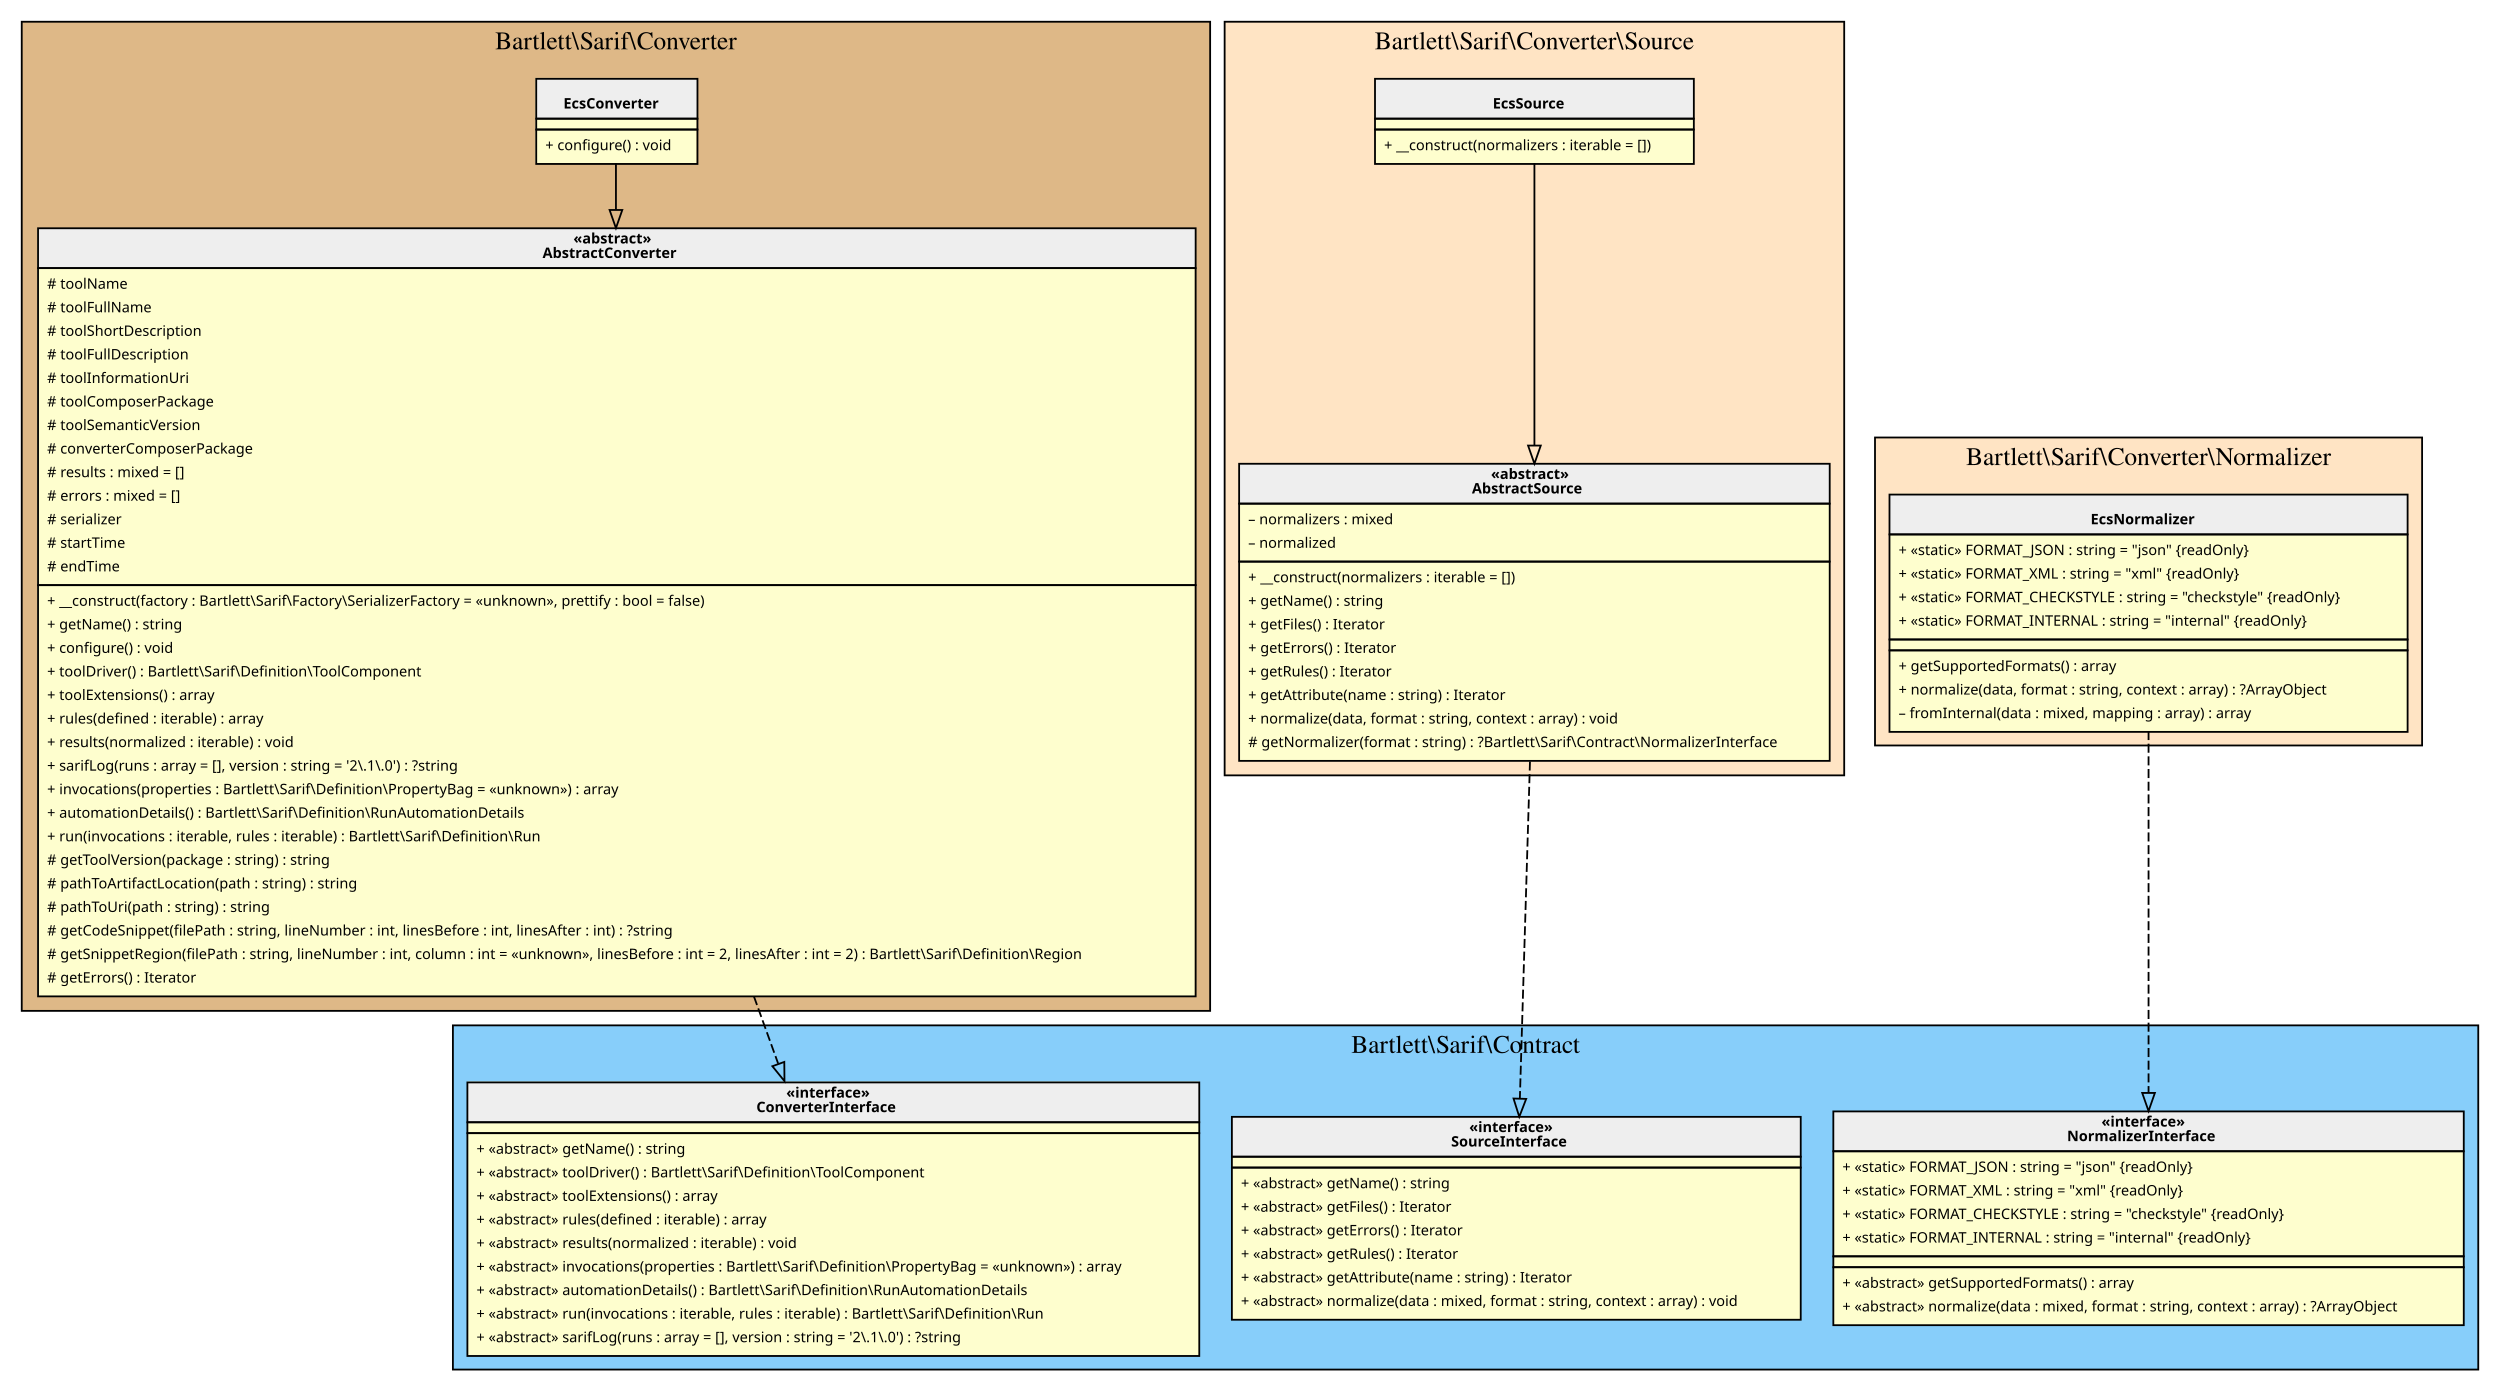
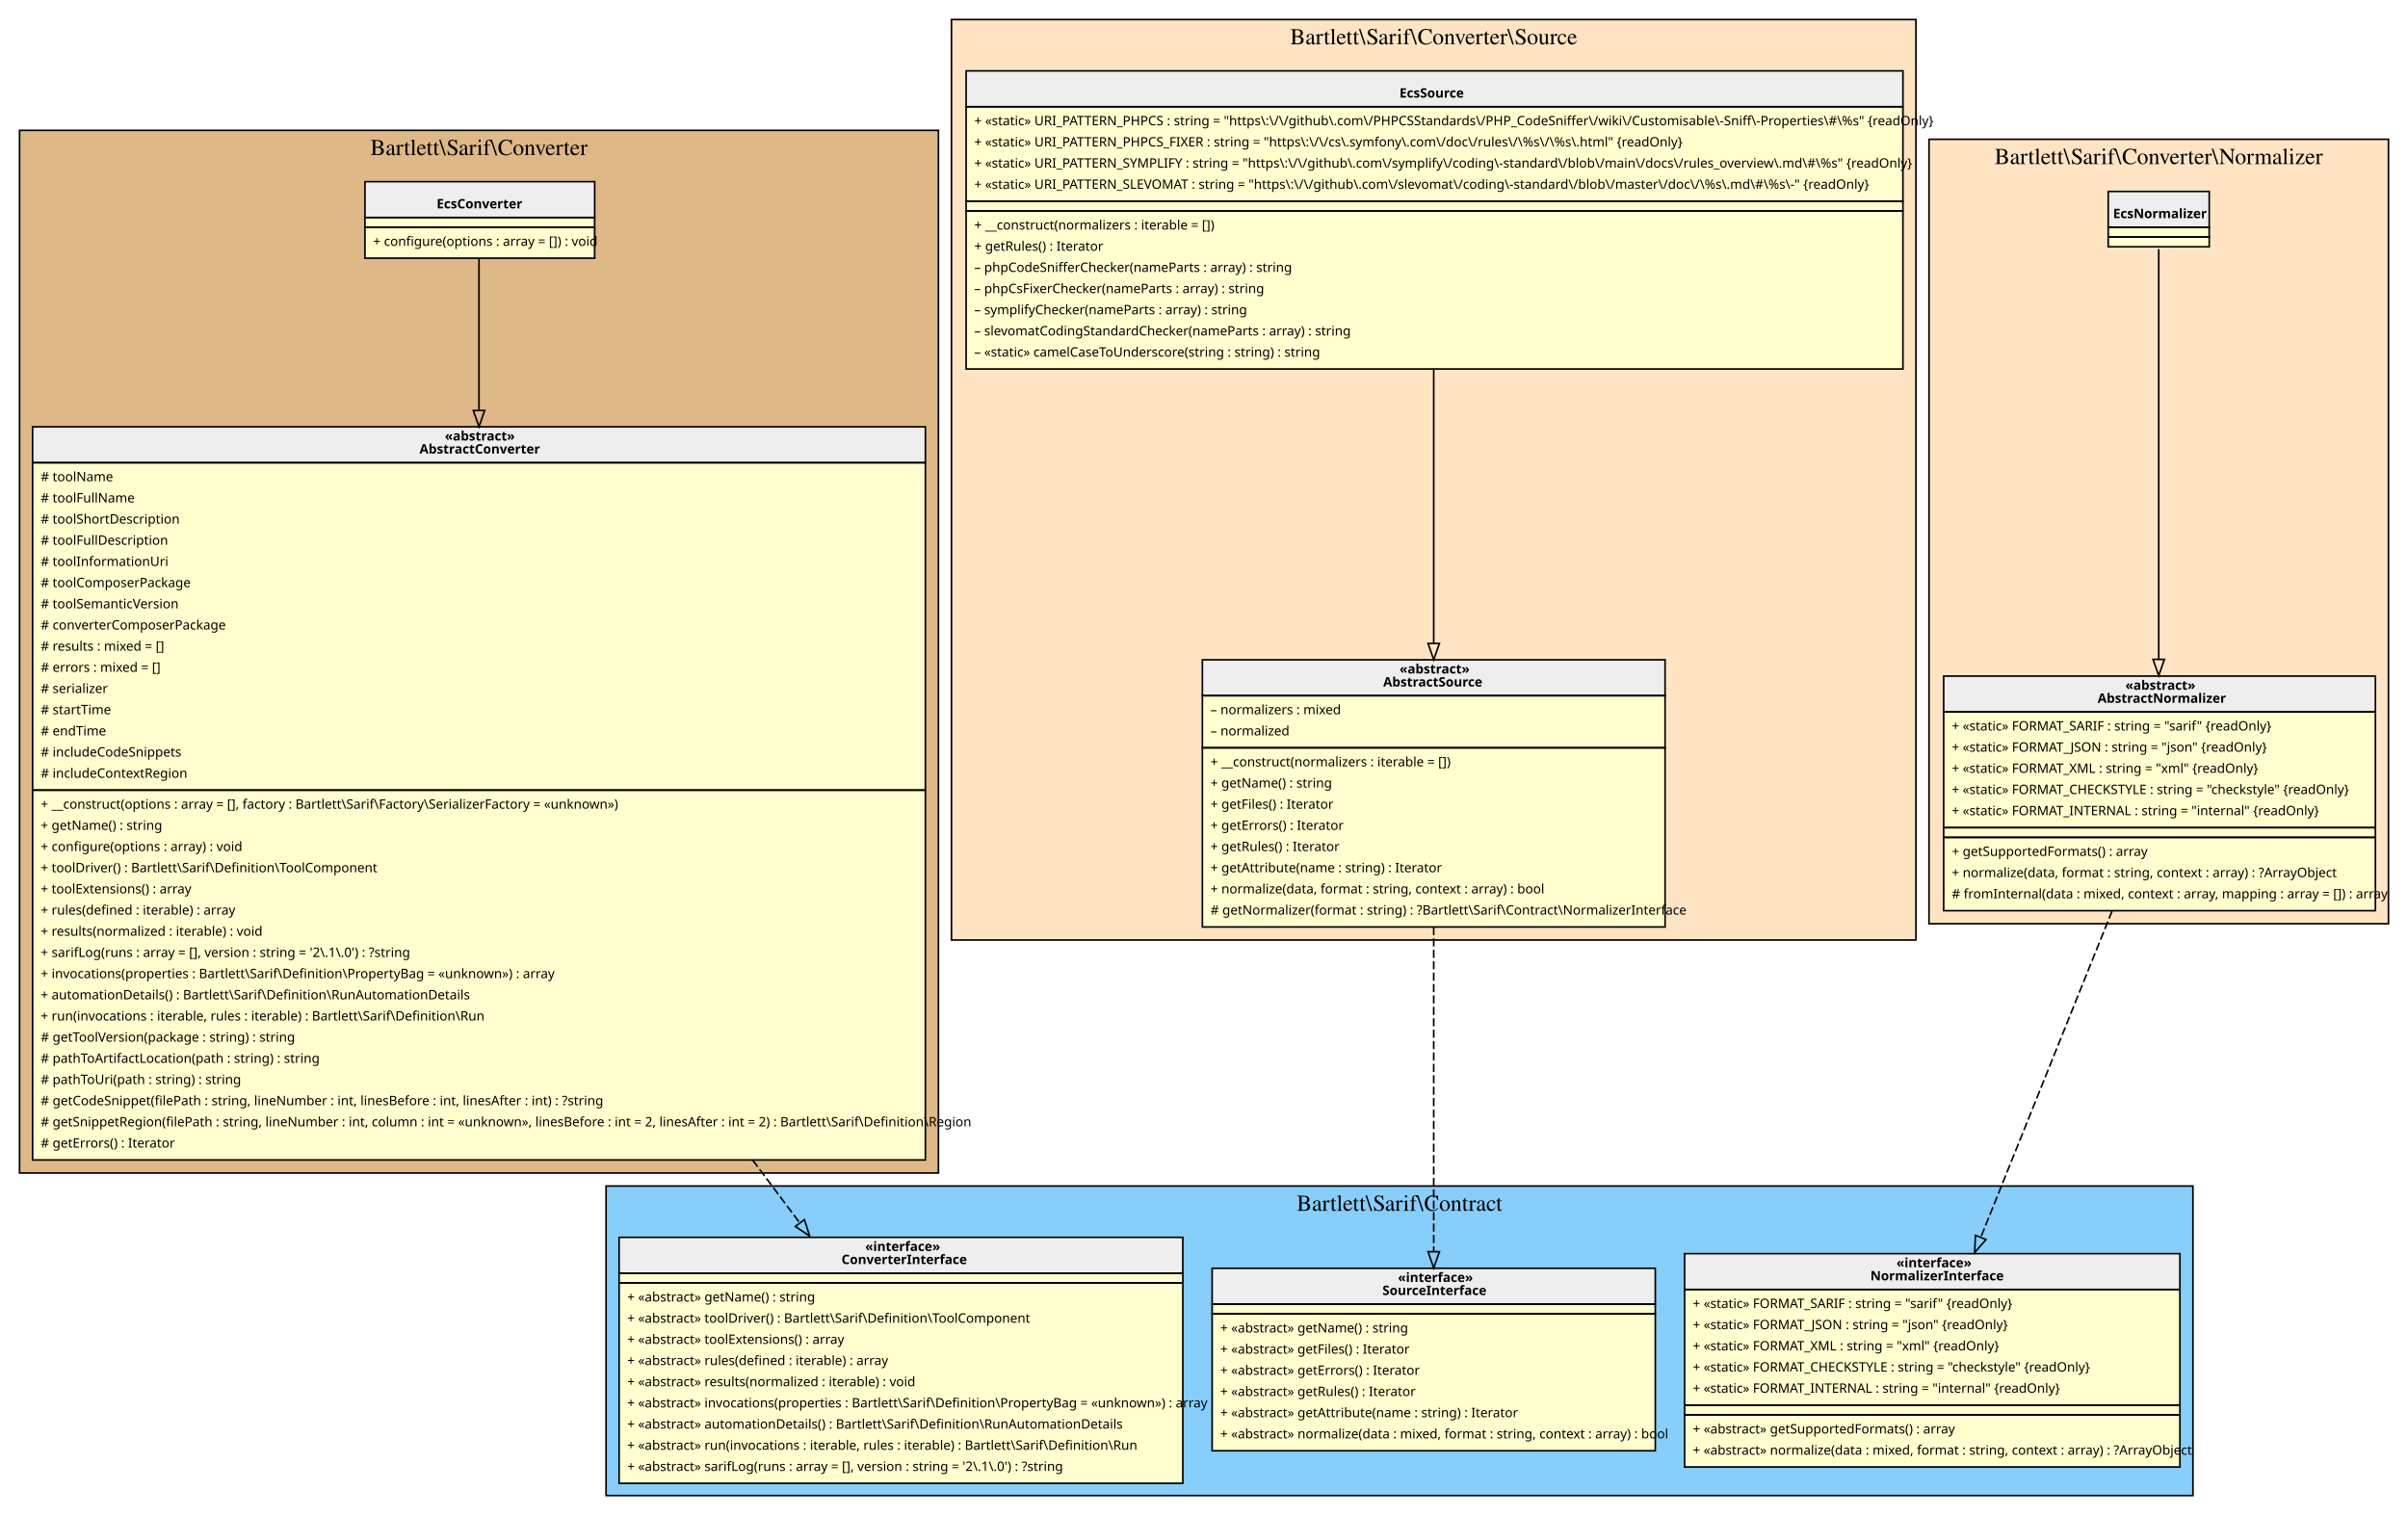
- <svg xmlns="http://www.w3.org/2000/svg" width="1380pt" height="768pt" viewBox="0.00 0.00 1380.00 768.00">
-   <g id="graph0" class="graph" transform="scale(1 1) rotate(0) translate(4 764)">
+ <svg xmlns="http://www.w3.org/2000/svg" width="1478pt" height="930pt" viewBox="0.00 0.00 1478.00 930.00">
+   <g id="graph0" class="graph" transform="scale(1 1) rotate(0) translate(4 926)">
    <g id="clust1" class="cluster">
-       <polygon fill="BurlyWood" stroke="black" points="8,-206 8,-752 664,-752 664,-206 8,-206" />
-       <text text-anchor="middle" x="336" y="-736.8" font-family="Times,serif" font-size="14.00">Bartlett\Sarif\Converter</text>
+       <polygon fill="BurlyWood" stroke="black" points="8,-206 8,-846 572,-846 572,-206 8,-206" />
+       <text text-anchor="middle" x="290" y="-830.8" font-family="Times,serif" font-size="14.00">Bartlett\Sarif\Converter</text>
    </g>
    <g id="clust2" class="cluster">
-       <polygon fill="LightSkyBlue" stroke="black" points="246,-8 246,-198 1364,-198 1364,-8 246,-8" />
-       <text text-anchor="middle" x="805" y="-182.8" font-family="Times,serif" font-size="14.00">Bartlett\Sarif\Contract</text>
+       <polygon fill="LightSkyBlue" stroke="black" points="368,-8 368,-198 1342,-198 1342,-8 368,-8" />
+       <text text-anchor="middle" x="855" y="-182.8" font-family="Times,serif" font-size="14.00">Bartlett\Sarif\Contract</text>
    </g>
    <g id="clust3" class="cluster">
-       <polygon fill="Bisque" stroke="black" points="672,-336 672,-752 1014,-752 1014,-336 672,-336" />
-       <text text-anchor="middle" x="843" y="-736.8" font-family="Times,serif" font-size="14.00">Bartlett\Sarif\Converter\Source</text>
+       <polygon fill="Bisque" stroke="black" points="580,-349 580,-914 1172,-914 1172,-349 580,-349" />
+       <text text-anchor="middle" x="876" y="-898.8" font-family="Times,serif" font-size="14.00">Bartlett\Sarif\Converter\Source</text>
    </g>
    <g id="clust4" class="cluster">
-       <polygon fill="Bisque" stroke="black" points="1031,-352.5 1031,-522.5 1333,-522.5 1333,-352.5 1031,-352.5" />
-       <text text-anchor="middle" x="1182" y="-507.3" font-family="Times,serif" font-size="14.00">Bartlett\Sarif\Converter\Normalizer</text>
+       <polygon fill="Bisque" stroke="black" points="1180,-359 1180,-840.5 1462,-840.5 1462,-359 1180,-359" />
+       <text text-anchor="middle" x="1321" y="-825.3" font-family="Times,serif" font-size="14.00">Bartlett\Sarif\Converter\Normalizer</text>
    </g>
    <g id="node1" class="node">
-       <polygon fill="#fefece" stroke="transparent" points="380.5,-721 291.5,-721 291.5,-674 380.5,-674 380.5,-721" />
-       <polygon fill="#eeeeee" stroke="transparent" points="292,-698.5 292,-720.5 381,-720.5 381,-698.5 292,-698.5" />
-       <polygon fill="none" stroke="black" points="292,-698.5 292,-720.5 381,-720.5 381,-698.5 292,-698.5" />
-       <text text-anchor="start" x="307" y="-704.1" font-family="Verdana" font-weight="bold" font-size="8.00">EcsConverter</text>
-       <polygon fill="none" stroke="black" points="292,-692.5 292,-698.5 381,-698.5 381,-692.5 292,-692.5" />
-       <polygon fill="none" stroke="black" points="292,-673.5 292,-692.5 381,-692.5 381,-673.5 292,-673.5" />
-       <text text-anchor="start" x="297" y="-681.1" font-family="Verdana" font-size="8.00">+ configure() : void</text>
+       <polygon fill="#fefece" stroke="transparent" points="360.5,-815 219.5,-815 219.5,-768 360.5,-768 360.5,-815" />
+       <polygon fill="#eeeeee" stroke="transparent" points="220,-792.5 220,-814.5 361,-814.5 361,-792.5 220,-792.5" />
+       <polygon fill="none" stroke="black" points="220,-792.5 220,-814.5 361,-814.5 361,-792.5 220,-792.5" />
+       <text text-anchor="start" x="264" y="-798.1" font-family="Verdana" font-weight="bold" font-size="8.00">EcsConverter</text>
+       <polygon fill="none" stroke="black" points="220,-786.5 220,-792.5 361,-792.5 361,-786.5 220,-786.5" />
+       <polygon fill="none" stroke="black" points="220,-767.5 220,-786.5 361,-786.5 361,-767.5 220,-767.5" />
+       <text text-anchor="start" x="225" y="-775.1" font-family="Verdana" font-size="8.00">+ configure(options : array = []) : void</text>
    </g>
    <g id="node2" class="node">
-       <polygon fill="#fefece" stroke="transparent" points="655.5,-638 16.5,-638 16.5,-214 655.5,-214 655.5,-638" />
-       <polygon fill="#eeeeee" stroke="transparent" points="17,-616 17,-638 656,-638 656,-616 17,-616" />
-       <polygon fill="none" stroke="black" points="17,-616 17,-638 656,-638 656,-616 17,-616" />
-       <text text-anchor="start" x="312.5" y="-629.6" font-family="Verdana" font-weight="bold" font-size="8.00">«abstract»</text>
-       <text text-anchor="start" x="295.5" y="-621.6" font-family="Verdana" font-weight="bold" font-size="8.00">AbstractConverter</text>
-       <polygon fill="none" stroke="black" points="17,-441 17,-616 656,-616 656,-441 17,-441" />
-       <text text-anchor="start" x="22" y="-604.6" font-family="Verdana" font-size="8.00"># toolName</text>
-       <text text-anchor="start" x="22" y="-591.6" font-family="Verdana" font-size="8.00"># toolFullName</text>
-       <text text-anchor="start" x="22" y="-578.6" font-family="Verdana" font-size="8.00"># toolShortDescription</text>
-       <text text-anchor="start" x="22" y="-565.6" font-family="Verdana" font-size="8.00"># toolFullDescription</text>
-       <text text-anchor="start" x="22" y="-552.6" font-family="Verdana" font-size="8.00"># toolInformationUri</text>
-       <text text-anchor="start" x="22" y="-539.6" font-family="Verdana" font-size="8.00"># toolComposerPackage</text>
-       <text text-anchor="start" x="22" y="-526.6" font-family="Verdana" font-size="8.00"># toolSemanticVersion</text>
-       <text text-anchor="start" x="22" y="-513.6" font-family="Verdana" font-size="8.00"># converterComposerPackage</text>
-       <text text-anchor="start" x="22" y="-500.6" font-family="Verdana" font-size="8.00"># results : mixed = []</text>
-       <text text-anchor="start" x="22" y="-487.6" font-family="Verdana" font-size="8.00"># errors : mixed = []</text>
-       <text text-anchor="start" x="22" y="-474.6" font-family="Verdana" font-size="8.00"># serializer</text>
-       <text text-anchor="start" x="22" y="-461.6" font-family="Verdana" font-size="8.00"># startTime</text>
-       <text text-anchor="start" x="22" y="-448.6" font-family="Verdana" font-size="8.00"># endTime</text>
-       <polygon fill="none" stroke="black" points="17,-214 17,-441 656,-441 656,-214 17,-214" />
-       <text text-anchor="start" x="22" y="-429.6" font-family="Verdana" font-size="8.00">+ __construct(factory : Bartlett\Sarif\Factory\SerializerFactory = «unknown», prettify : bool = false)</text>
-       <text text-anchor="start" x="22" y="-416.6" font-family="Verdana" font-size="8.00">+ getName() : string</text>
-       <text text-anchor="start" x="22" y="-403.6" font-family="Verdana" font-size="8.00">+ configure() : void</text>
-       <text text-anchor="start" x="22" y="-390.6" font-family="Verdana" font-size="8.00">+ toolDriver() : Bartlett\Sarif\Definition\ToolComponent</text>
-       <text text-anchor="start" x="22" y="-377.6" font-family="Verdana" font-size="8.00">+ toolExtensions() : array</text>
-       <text text-anchor="start" x="22" y="-364.6" font-family="Verdana" font-size="8.00">+ rules(defined : iterable) : array</text>
-       <text text-anchor="start" x="22" y="-351.6" font-family="Verdana" font-size="8.00">+ results(normalized : iterable) : void</text>
-       <text text-anchor="start" x="22" y="-338.6" font-family="Verdana" font-size="8.00">+ sarifLog(runs : array = [], version : string = '2\.1\.0') : ?string</text>
-       <text text-anchor="start" x="22" y="-325.6" font-family="Verdana" font-size="8.00">+ invocations(properties : Bartlett\Sarif\Definition\PropertyBag = «unknown») : array</text>
-       <text text-anchor="start" x="22" y="-312.6" font-family="Verdana" font-size="8.00">+ automationDetails() : Bartlett\Sarif\Definition\RunAutomationDetails</text>
-       <text text-anchor="start" x="22" y="-299.6" font-family="Verdana" font-size="8.00">+ run(invocations : iterable, rules : iterable) : Bartlett\Sarif\Definition\Run</text>
-       <text text-anchor="start" x="22" y="-286.6" font-family="Verdana" font-size="8.00"># getToolVersion(package : string) : string</text>
-       <text text-anchor="start" x="22" y="-273.6" font-family="Verdana" font-size="8.00"># pathToArtifactLocation(path : string) : string</text>
-       <text text-anchor="start" x="22" y="-260.6" font-family="Verdana" font-size="8.00"># pathToUri(path : string) : string</text>
-       <text text-anchor="start" x="22" y="-247.6" font-family="Verdana" font-size="8.00"># getCodeSnippet(filePath : string, lineNumber : int, linesBefore : int, linesAfter : int) : ?string</text>
-       <text text-anchor="start" x="22" y="-234.6" font-family="Verdana" font-size="8.00"># getSnippetRegion(filePath : string, lineNumber : int, column : int = «unknown», linesBefore : int = 2, linesAfter : int = 2) : Bartlett\Sarif\Definition\Region</text>
-       <text text-anchor="start" x="22" y="-221.6" font-family="Verdana" font-size="8.00"># getErrors() : Iterator</text>
+       <polygon fill="#fefece" stroke="transparent" points="564,-664 16,-664 16,-214 564,-214 564,-664" />
+       <polygon fill="#eeeeee" stroke="transparent" points="16,-642 16,-664 564,-664 564,-642 16,-642" />
+       <polygon fill="none" stroke="black" points="16,-642 16,-664 564,-664 564,-642 16,-642" />
+       <text text-anchor="start" x="269" y="-655.6" font-family="Verdana" font-weight="bold" font-size="8.00">«abstract»</text>
+       <text text-anchor="start" x="253.5" y="-647.6" font-family="Verdana" font-weight="bold" font-size="8.00">AbstractConverter</text>
+       <polygon fill="none" stroke="black" points="16,-441 16,-642 564,-642 564,-441 16,-441" />
+       <text text-anchor="start" x="21" y="-630.6" font-family="Verdana" font-size="8.00"># toolName</text>
+       <text text-anchor="start" x="21" y="-617.6" font-family="Verdana" font-size="8.00"># toolFullName</text>
+       <text text-anchor="start" x="21" y="-604.6" font-family="Verdana" font-size="8.00"># toolShortDescription</text>
+       <text text-anchor="start" x="21" y="-591.6" font-family="Verdana" font-size="8.00"># toolFullDescription</text>
+       <text text-anchor="start" x="21" y="-578.6" font-family="Verdana" font-size="8.00"># toolInformationUri</text>
+       <text text-anchor="start" x="21" y="-565.6" font-family="Verdana" font-size="8.00"># toolComposerPackage</text>
+       <text text-anchor="start" x="21" y="-552.6" font-family="Verdana" font-size="8.00"># toolSemanticVersion</text>
+       <text text-anchor="start" x="21" y="-539.6" font-family="Verdana" font-size="8.00"># converterComposerPackage</text>
+       <text text-anchor="start" x="21" y="-526.6" font-family="Verdana" font-size="8.00"># results : mixed = []</text>
+       <text text-anchor="start" x="21" y="-513.6" font-family="Verdana" font-size="8.00"># errors : mixed = []</text>
+       <text text-anchor="start" x="21" y="-500.6" font-family="Verdana" font-size="8.00"># serializer</text>
+       <text text-anchor="start" x="21" y="-487.6" font-family="Verdana" font-size="8.00"># startTime</text>
+       <text text-anchor="start" x="21" y="-474.6" font-family="Verdana" font-size="8.00"># endTime</text>
+       <text text-anchor="start" x="21" y="-461.6" font-family="Verdana" font-size="8.00"># includeCodeSnippets</text>
+       <text text-anchor="start" x="21" y="-448.6" font-family="Verdana" font-size="8.00"># includeContextRegion</text>
+       <polygon fill="none" stroke="black" points="16,-214 16,-441 564,-441 564,-214 16,-214" />
+       <text text-anchor="start" x="21" y="-429.6" font-family="Verdana" font-size="8.00">+ __construct(options : array = [], factory : Bartlett\Sarif\Factory\SerializerFactory = «unknown»)</text>
+       <text text-anchor="start" x="21" y="-416.6" font-family="Verdana" font-size="8.00">+ getName() : string</text>
+       <text text-anchor="start" x="21" y="-403.6" font-family="Verdana" font-size="8.00">+ configure(options : array) : void</text>
+       <text text-anchor="start" x="21" y="-390.6" font-family="Verdana" font-size="8.00">+ toolDriver() : Bartlett\Sarif\Definition\ToolComponent</text>
+       <text text-anchor="start" x="21" y="-377.6" font-family="Verdana" font-size="8.00">+ toolExtensions() : array</text>
+       <text text-anchor="start" x="21" y="-364.6" font-family="Verdana" font-size="8.00">+ rules(defined : iterable) : array</text>
+       <text text-anchor="start" x="21" y="-351.6" font-family="Verdana" font-size="8.00">+ results(normalized : iterable) : void</text>
+       <text text-anchor="start" x="21" y="-338.6" font-family="Verdana" font-size="8.00">+ sarifLog(runs : array = [], version : string = '2\.1\.0') : ?string</text>
+       <text text-anchor="start" x="21" y="-325.6" font-family="Verdana" font-size="8.00">+ invocations(properties : Bartlett\Sarif\Definition\PropertyBag = «unknown») : array</text>
+       <text text-anchor="start" x="21" y="-312.6" font-family="Verdana" font-size="8.00">+ automationDetails() : Bartlett\Sarif\Definition\RunAutomationDetails</text>
+       <text text-anchor="start" x="21" y="-299.6" font-family="Verdana" font-size="8.00">+ run(invocations : iterable, rules : iterable) : Bartlett\Sarif\Definition\Run</text>
+       <text text-anchor="start" x="21" y="-286.6" font-family="Verdana" font-size="8.00"># getToolVersion(package : string) : string</text>
+       <text text-anchor="start" x="21" y="-273.6" font-family="Verdana" font-size="8.00"># pathToArtifactLocation(path : string) : string</text>
+       <text text-anchor="start" x="21" y="-260.6" font-family="Verdana" font-size="8.00"># pathToUri(path : string) : string</text>
+       <text text-anchor="start" x="21" y="-247.6" font-family="Verdana" font-size="8.00"># getCodeSnippet(filePath : string, lineNumber : int, linesBefore : int, linesAfter : int) : ?string</text>
+       <text text-anchor="start" x="21" y="-234.6" font-family="Verdana" font-size="8.00"># getSnippetRegion(filePath : string, lineNumber : int, column : int = «unknown», linesBefore : int = 2, linesAfter : int = 2) : Bartlett\Sarif\Definition\Region</text>
+       <text text-anchor="start" x="21" y="-221.6" font-family="Verdana" font-size="8.00"># getErrors() : Iterator</text>
    </g>
    <g id="edge2" class="edge">
-       <path fill="none" stroke="black" d="M336,-673.99C336,-666.73 336,-657.99 336,-648.21" />
-       <polygon fill="none" stroke="black" points="339.5,-648.09 336,-638.09 332.5,-648.09 339.5,-648.09" />
+       <path fill="none" stroke="black" d="M290,-767.77C290,-746.61 290,-712.63 290,-674.41" />
+       <polygon fill="none" stroke="black" points="293.5,-674.06 290,-664.06 286.5,-674.06 293.5,-674.06" />
    </g>
    <g id="node3" class="node">
-       <polygon fill="#fefece" stroke="transparent" points="658,-167 254,-167 254,-16 658,-16 658,-167" />
-       <polygon fill="#eeeeee" stroke="transparent" points="254,-144.5 254,-166.5 658,-166.5 658,-144.5 254,-144.5" />
-       <polygon fill="none" stroke="black" points="254,-144.5 254,-166.5 658,-166.5 658,-144.5 254,-144.5" />
-       <text text-anchor="start" x="430" y="-158.1" font-family="Verdana" font-weight="bold" font-size="8.00">«interface»</text>
-       <text text-anchor="start" x="413.5" y="-150.1" font-family="Verdana" font-weight="bold" font-size="8.00">ConverterInterface</text>
-       <polygon fill="none" stroke="black" points="254,-138.5 254,-144.5 658,-144.5 658,-138.5 254,-138.5" />
-       <polygon fill="none" stroke="black" points="254,-15.5 254,-138.5 658,-138.5 658,-15.5 254,-15.5" />
-       <text text-anchor="start" x="259" y="-127.1" font-family="Verdana" font-size="8.00">+ «abstract» getName() : string</text>
-       <text text-anchor="start" x="259" y="-114.1" font-family="Verdana" font-size="8.00">+ «abstract» toolDriver() : Bartlett\Sarif\Definition\ToolComponent</text>
-       <text text-anchor="start" x="259" y="-101.1" font-family="Verdana" font-size="8.00">+ «abstract» toolExtensions() : array</text>
-       <text text-anchor="start" x="259" y="-88.1" font-family="Verdana" font-size="8.00">+ «abstract» rules(defined : iterable) : array</text>
-       <text text-anchor="start" x="259" y="-75.1" font-family="Verdana" font-size="8.00">+ «abstract» results(normalized : iterable) : void</text>
-       <text text-anchor="start" x="259" y="-62.1" font-family="Verdana" font-size="8.00">+ «abstract» invocations(properties : Bartlett\Sarif\Definition\PropertyBag = «unknown») : array</text>
-       <text text-anchor="start" x="259" y="-49.1" font-family="Verdana" font-size="8.00">+ «abstract» automationDetails() : Bartlett\Sarif\Definition\RunAutomationDetails</text>
-       <text text-anchor="start" x="259" y="-36.1" font-family="Verdana" font-size="8.00">+ «abstract» run(invocations : iterable, rules : iterable) : Bartlett\Sarif\Definition\Run</text>
-       <text text-anchor="start" x="259" y="-23.1" font-family="Verdana" font-size="8.00">+ «abstract» sarifLog(runs : array = [], version : string = '2\.1\.0') : ?string</text>
+       <polygon fill="#fefece" stroke="transparent" points="722,-167 376,-167 376,-16 722,-16 722,-167" />
+       <polygon fill="#eeeeee" stroke="transparent" points="376,-144.5 376,-166.5 722,-166.5 722,-144.5 376,-144.5" />
+       <polygon fill="none" stroke="black" points="376,-144.5 376,-166.5 722,-166.5 722,-144.5 376,-144.5" />
+       <text text-anchor="start" x="527" y="-158.1" font-family="Verdana" font-weight="bold" font-size="8.00">«interface»</text>
+       <text text-anchor="start" x="512.5" y="-150.1" font-family="Verdana" font-weight="bold" font-size="8.00">ConverterInterface</text>
+       <polygon fill="none" stroke="black" points="376,-138.5 376,-144.5 722,-144.5 722,-138.5 376,-138.5" />
+       <polygon fill="none" stroke="black" points="376,-15.5 376,-138.5 722,-138.5 722,-15.5 376,-15.5" />
+       <text text-anchor="start" x="381" y="-127.1" font-family="Verdana" font-size="8.00">+ «abstract» getName() : string</text>
+       <text text-anchor="start" x="381" y="-114.1" font-family="Verdana" font-size="8.00">+ «abstract» toolDriver() : Bartlett\Sarif\Definition\ToolComponent</text>
+       <text text-anchor="start" x="381" y="-101.1" font-family="Verdana" font-size="8.00">+ «abstract» toolExtensions() : array</text>
+       <text text-anchor="start" x="381" y="-88.1" font-family="Verdana" font-size="8.00">+ «abstract» rules(defined : iterable) : array</text>
+       <text text-anchor="start" x="381" y="-75.1" font-family="Verdana" font-size="8.00">+ «abstract» results(normalized : iterable) : void</text>
+       <text text-anchor="start" x="381" y="-62.1" font-family="Verdana" font-size="8.00">+ «abstract» invocations(properties : Bartlett\Sarif\Definition\PropertyBag = «unknown») : array</text>
+       <text text-anchor="start" x="381" y="-49.1" font-family="Verdana" font-size="8.00">+ «abstract» automationDetails() : Bartlett\Sarif\Definition\RunAutomationDetails</text>
+       <text text-anchor="start" x="381" y="-36.1" font-family="Verdana" font-size="8.00">+ «abstract» run(invocations : iterable, rules : iterable) : Bartlett\Sarif\Definition\Run</text>
+       <text text-anchor="start" x="381" y="-23.1" font-family="Verdana" font-size="8.00">+ «abstract» sarifLog(runs : array = [], version : string = '2\.1\.0') : ?string</text>
    </g>
    <g id="edge1" class="edge">
-       <path fill="none" stroke="black" stroke-dasharray="5,2" d="M412.17,-213.95C416.8,-201.1 421.3,-188.64 425.54,-176.9" />
-       <polygon fill="none" stroke="black" points="428.93,-177.82 429.03,-167.22 422.35,-175.44 428.93,-177.82" />
+       <path fill="none" stroke="black" stroke-dasharray="5,2" d="M458.05,-213.82C468.05,-200.48 477.72,-187.59 486.77,-175.51" />
+       <polygon fill="none" stroke="black" points="489.75,-177.38 492.94,-167.28 484.15,-173.18 489.75,-177.38" />
    </g>
    <g id="node4" class="node">
-       <polygon fill="#fefece" stroke="transparent" points="990,-147.5 676,-147.5 676,-35.5 990,-35.5 990,-147.5" />
-       <polygon fill="#eeeeee" stroke="transparent" points="676,-125.5 676,-147.5 990,-147.5 990,-125.5 676,-125.5" />
-       <polygon fill="none" stroke="black" points="676,-125.5 676,-147.5 990,-147.5 990,-125.5 676,-125.5" />
-       <text text-anchor="start" x="807" y="-139.1" font-family="Verdana" font-weight="bold" font-size="8.00">«interface»</text>
-       <text text-anchor="start" x="797" y="-131.1" font-family="Verdana" font-weight="bold" font-size="8.00">SourceInterface</text>
-       <polygon fill="none" stroke="black" points="676,-119.5 676,-125.5 990,-125.5 990,-119.5 676,-119.5" />
-       <polygon fill="none" stroke="black" points="676,-35.5 676,-119.5 990,-119.5 990,-35.5 676,-35.5" />
-       <text text-anchor="start" x="681" y="-108.1" font-family="Verdana" font-size="8.00">+ «abstract» getName() : string</text>
-       <text text-anchor="start" x="681" y="-95.1" font-family="Verdana" font-size="8.00">+ «abstract» getFiles() : Iterator</text>
-       <text text-anchor="start" x="681" y="-82.1" font-family="Verdana" font-size="8.00">+ «abstract» getErrors() : Iterator</text>
-       <text text-anchor="start" x="681" y="-69.1" font-family="Verdana" font-size="8.00">+ «abstract» getRules() : Iterator</text>
-       <text text-anchor="start" x="681" y="-56.1" font-family="Verdana" font-size="8.00">+ «abstract» getAttribute(name : string) : Iterator</text>
-       <text text-anchor="start" x="681" y="-43.1" font-family="Verdana" font-size="8.00">+ «abstract» normalize(data : mixed, format : string, context : array) : void</text>
+       <polygon fill="#fefece" stroke="transparent" points="1012,-147.5 740,-147.5 740,-35.5 1012,-35.5 1012,-147.5" />
+       <polygon fill="#eeeeee" stroke="transparent" points="740,-125.5 740,-147.5 1012,-147.5 1012,-125.5 740,-125.5" />
+       <polygon fill="none" stroke="black" points="740,-125.5 740,-147.5 1012,-147.5 1012,-125.5 740,-125.5" />
+       <text text-anchor="start" x="854" y="-139.1" font-family="Verdana" font-weight="bold" font-size="8.00">«interface»</text>
+       <text text-anchor="start" x="844.5" y="-131.1" font-family="Verdana" font-weight="bold" font-size="8.00">SourceInterface</text>
+       <polygon fill="none" stroke="black" points="740,-119.5 740,-125.5 1012,-125.5 1012,-119.5 740,-119.5" />
+       <polygon fill="none" stroke="black" points="740,-35.5 740,-119.5 1012,-119.5 1012,-35.5 740,-35.5" />
+       <text text-anchor="start" x="745" y="-108.1" font-family="Verdana" font-size="8.00">+ «abstract» getName() : string</text>
+       <text text-anchor="start" x="745" y="-95.1" font-family="Verdana" font-size="8.00">+ «abstract» getFiles() : Iterator</text>
+       <text text-anchor="start" x="745" y="-82.1" font-family="Verdana" font-size="8.00">+ «abstract» getErrors() : Iterator</text>
+       <text text-anchor="start" x="745" y="-69.1" font-family="Verdana" font-size="8.00">+ «abstract» getRules() : Iterator</text>
+       <text text-anchor="start" x="745" y="-56.1" font-family="Verdana" font-size="8.00">+ «abstract» getAttribute(name : string) : Iterator</text>
+       <text text-anchor="start" x="745" y="-43.1" font-family="Verdana" font-size="8.00">+ «abstract» normalize(data : mixed, format : string, context : array) : bool</text>
    </g>
    <g id="node5" class="node">
-       <polygon fill="#fefece" stroke="transparent" points="1356,-150.5 1008,-150.5 1008,-32.5 1356,-32.5 1356,-150.5" />
-       <polygon fill="#eeeeee" stroke="transparent" points="1008,-128.5 1008,-150.5 1356,-150.5 1356,-128.5 1008,-128.5" />
-       <polygon fill="none" stroke="black" points="1008,-128.5 1008,-150.5 1356,-150.5 1356,-128.5 1008,-128.5" />
-       <text text-anchor="start" x="1156" y="-142.1" font-family="Verdana" font-weight="bold" font-size="8.00">«interface»</text>
-       <text text-anchor="start" x="1137" y="-134.1" font-family="Verdana" font-weight="bold" font-size="8.00">NormalizerInterface</text>
-       <polygon fill="none" stroke="black" points="1008,-70.5 1008,-128.5 1356,-128.5 1356,-70.5 1008,-70.5" />
-       <text text-anchor="start" x="1013" y="-117.1" font-family="Verdana" font-size="8.00">+ «static» FORMAT_JSON : string = "json" {readOnly}</text>
-       <text text-anchor="start" x="1013" y="-104.1" font-family="Verdana" font-size="8.00">+ «static» FORMAT_XML : string = "xml" {readOnly}</text>
-       <text text-anchor="start" x="1013" y="-91.1" font-family="Verdana" font-size="8.00">+ «static» FORMAT_CHECKSTYLE : string = "checkstyle" {readOnly}</text>
-       <text text-anchor="start" x="1013" y="-78.1" font-family="Verdana" font-size="8.00">+ «static» FORMAT_INTERNAL : string = "internal" {readOnly}</text>
-       <polygon fill="none" stroke="black" points="1008,-64.5 1008,-70.5 1356,-70.5 1356,-64.5 1008,-64.5" />
-       <polygon fill="none" stroke="black" points="1008,-32.5 1008,-64.5 1356,-64.5 1356,-32.5 1008,-32.5" />
-       <text text-anchor="start" x="1013" y="-53.1" font-family="Verdana" font-size="8.00">+ «abstract» getSupportedFormats() : array</text>
-       <text text-anchor="start" x="1013" y="-40.1" font-family="Verdana" font-size="8.00">+ «abstract» normalize(data : mixed, format : string, context : array) : ?ArrayObject</text>
+       <polygon fill="#fefece" stroke="transparent" points="1334,-157 1030,-157 1030,-26 1334,-26 1334,-157" />
+       <polygon fill="#eeeeee" stroke="transparent" points="1030,-134.5 1030,-156.5 1334,-156.5 1334,-134.5 1030,-134.5" />
+       <polygon fill="none" stroke="black" points="1030,-134.5 1030,-156.5 1334,-156.5 1334,-134.5 1030,-134.5" />
+       <text text-anchor="start" x="1160" y="-148.1" font-family="Verdana" font-weight="bold" font-size="8.00">«interface»</text>
+       <text text-anchor="start" x="1144" y="-140.1" font-family="Verdana" font-weight="bold" font-size="8.00">NormalizerInterface</text>
+       <polygon fill="none" stroke="black" points="1030,-63.5 1030,-134.5 1334,-134.5 1334,-63.5 1030,-63.5" />
+       <text text-anchor="start" x="1035" y="-123.1" font-family="Verdana" font-size="8.00">+ «static» FORMAT_SARIF : string = "sarif" {readOnly}</text>
+       <text text-anchor="start" x="1035" y="-110.1" font-family="Verdana" font-size="8.00">+ «static» FORMAT_JSON : string = "json" {readOnly}</text>
+       <text text-anchor="start" x="1035" y="-97.1" font-family="Verdana" font-size="8.00">+ «static» FORMAT_XML : string = "xml" {readOnly}</text>
+       <text text-anchor="start" x="1035" y="-84.1" font-family="Verdana" font-size="8.00">+ «static» FORMAT_CHECKSTYLE : string = "checkstyle" {readOnly}</text>
+       <text text-anchor="start" x="1035" y="-71.1" font-family="Verdana" font-size="8.00">+ «static» FORMAT_INTERNAL : string = "internal" {readOnly}</text>
+       <polygon fill="none" stroke="black" points="1030,-57.5 1030,-63.5 1334,-63.5 1334,-57.5 1030,-57.5" />
+       <polygon fill="none" stroke="black" points="1030,-25.5 1030,-57.5 1334,-57.5 1334,-25.5 1030,-25.5" />
+       <text text-anchor="start" x="1035" y="-46.1" font-family="Verdana" font-size="8.00">+ «abstract» getSupportedFormats() : array</text>
+       <text text-anchor="start" x="1035" y="-33.1" font-family="Verdana" font-size="8.00">+ «abstract» normalize(data : mixed, format : string, context : array) : ?ArrayObject</text>
    </g>
    <g id="node6" class="node">
-       <polygon fill="#fefece" stroke="transparent" points="931,-721 755,-721 755,-674 931,-674 931,-721" />
-       <polygon fill="#eeeeee" stroke="transparent" points="755,-698.5 755,-720.5 931,-720.5 931,-698.5 755,-698.5" />
-       <polygon fill="none" stroke="black" points="755,-698.5 755,-720.5 931,-720.5 931,-698.5 755,-698.5" />
-       <text text-anchor="start" x="820" y="-704.1" font-family="Verdana" font-weight="bold" font-size="8.00">EcsSource</text>
-       <polygon fill="none" stroke="black" points="755,-692.5 755,-698.5 931,-698.5 931,-692.5 755,-692.5" />
-       <polygon fill="none" stroke="black" points="755,-673.5 755,-692.5 931,-692.5 931,-673.5 755,-673.5" />
-       <text text-anchor="start" x="760" y="-681.1" font-family="Verdana" font-size="8.00">+ __construct(normalizers : iterable = [])</text>
+       <polygon fill="#fefece" stroke="transparent" points="1163.5,-883 588.5,-883 588.5,-700 1163.5,-700 1163.5,-883" />
+       <polygon fill="#eeeeee" stroke="transparent" points="589,-860.5 589,-882.5 1164,-882.5 1164,-860.5 589,-860.5" />
+       <polygon fill="none" stroke="black" points="589,-860.5 589,-882.5 1164,-882.5 1164,-860.5 589,-860.5" />
+       <text text-anchor="start" x="855" y="-866.1" font-family="Verdana" font-weight="bold" font-size="8.00">EcsSource</text>
+       <polygon fill="none" stroke="black" points="589,-802.5 589,-860.5 1164,-860.5 1164,-802.5 589,-802.5" />
+       <text text-anchor="start" x="594" y="-849.1" font-family="Verdana" font-size="8.00">+ «static» URI_PATTERN_PHPCS : string = "https\:\/\/github\.com\/PHPCSStandards\/PHP_CodeSniffer\/wiki\/Customisable\-Sniff\-Properties\#\%s" {readOnly}</text>
+       <text text-anchor="start" x="594" y="-836.1" font-family="Verdana" font-size="8.00">+ «static» URI_PATTERN_PHPCS_FIXER : string = "https\:\/\/cs\.symfony\.com\/doc\/rules\/\%s\/\%s\.html" {readOnly}</text>
+       <text text-anchor="start" x="594" y="-823.1" font-family="Verdana" font-size="8.00">+ «static» URI_PATTERN_SYMPLIFY : string = "https\:\/\/github\.com\/symplify\/coding\-standard\/blob\/main\/docs\/rules_overview\.md\#\%s" {readOnly}</text>
+       <text text-anchor="start" x="594" y="-810.1" font-family="Verdana" font-size="8.00">+ «static» URI_PATTERN_SLEVOMAT : string = "https\:\/\/github\.com\/slevomat\/coding\-standard\/blob\/master\/doc\/\%s\.md\#\%s\-" {readOnly}</text>
+       <polygon fill="none" stroke="black" points="589,-796.5 589,-802.5 1164,-802.5 1164,-796.5 589,-796.5" />
+       <polygon fill="none" stroke="black" points="589,-699.5 589,-796.5 1164,-796.5 1164,-699.5 589,-699.5" />
+       <text text-anchor="start" x="594" y="-785.1" font-family="Verdana" font-size="8.00">+ __construct(normalizers : iterable = [])</text>
+       <text text-anchor="start" x="594" y="-772.1" font-family="Verdana" font-size="8.00">+ getRules() : Iterator</text>
+       <text text-anchor="start" x="594" y="-759.1" font-family="Verdana" font-size="8.00">– phpCodeSnifferChecker(nameParts : array) : string</text>
+       <text text-anchor="start" x="594" y="-746.1" font-family="Verdana" font-size="8.00">– phpCsFixerChecker(nameParts : array) : string</text>
+       <text text-anchor="start" x="594" y="-733.1" font-family="Verdana" font-size="8.00">– symplifyChecker(nameParts : array) : string</text>
+       <text text-anchor="start" x="594" y="-720.1" font-family="Verdana" font-size="8.00">– slevomatCodingStandardChecker(nameParts : array) : string</text>
+       <text text-anchor="start" x="594" y="-707.1" font-family="Verdana" font-size="8.00">– «static» camelCaseToUnderscore(string : string) : string</text>
    </g>
    <g id="node7" class="node">
-       <polygon fill="#fefece" stroke="transparent" points="1006,-508 680,-508 680,-344 1006,-344 1006,-508" />
-       <polygon fill="#eeeeee" stroke="transparent" points="680,-486 680,-508 1006,-508 1006,-486 680,-486" />
-       <polygon fill="none" stroke="black" points="680,-486 680,-508 1006,-508 1006,-486 680,-486" />
-       <text text-anchor="start" x="819" y="-499.6" font-family="Verdana" font-weight="bold" font-size="8.00">«abstract»</text>
-       <text text-anchor="start" x="808.5" y="-491.6" font-family="Verdana" font-weight="bold" font-size="8.00">AbstractSource</text>
-       <polygon fill="none" stroke="black" points="680,-454 680,-486 1006,-486 1006,-454 680,-454" />
-       <text text-anchor="start" x="685" y="-474.6" font-family="Verdana" font-size="8.00">– normalizers : mixed</text>
-       <text text-anchor="start" x="685" y="-461.6" font-family="Verdana" font-size="8.00">– normalized</text>
-       <polygon fill="none" stroke="black" points="680,-344 680,-454 1006,-454 1006,-344 680,-344" />
-       <text text-anchor="start" x="685" y="-442.6" font-family="Verdana" font-size="8.00">+ __construct(normalizers : iterable = [])</text>
-       <text text-anchor="start" x="685" y="-429.6" font-family="Verdana" font-size="8.00">+ getName() : string</text>
-       <text text-anchor="start" x="685" y="-416.6" font-family="Verdana" font-size="8.00">+ getFiles() : Iterator</text>
-       <text text-anchor="start" x="685" y="-403.6" font-family="Verdana" font-size="8.00">+ getErrors() : Iterator</text>
-       <text text-anchor="start" x="685" y="-390.6" font-family="Verdana" font-size="8.00">+ getRules() : Iterator</text>
-       <text text-anchor="start" x="685" y="-377.6" font-family="Verdana" font-size="8.00">+ getAttribute(name : string) : Iterator</text>
-       <text text-anchor="start" x="685" y="-364.6" font-family="Verdana" font-size="8.00">+ normalize(data, format : string, context : array) : void</text>
-       <text text-anchor="start" x="685" y="-351.6" font-family="Verdana" font-size="8.00"># getNormalizer(format : string) : ?Bartlett\Sarif\Contract\NormalizerInterface</text>
+       <polygon fill="#fefece" stroke="transparent" points="1018,-521 734,-521 734,-357 1018,-357 1018,-521" />
+       <polygon fill="#eeeeee" stroke="transparent" points="734,-499 734,-521 1018,-521 1018,-499 734,-499" />
+       <polygon fill="none" stroke="black" points="734,-499 734,-521 1018,-521 1018,-499 734,-499" />
+       <text text-anchor="start" x="855" y="-512.6" font-family="Verdana" font-weight="bold" font-size="8.00">«abstract»</text>
+       <text text-anchor="start" x="845" y="-504.6" font-family="Verdana" font-weight="bold" font-size="8.00">AbstractSource</text>
+       <polygon fill="none" stroke="black" points="734,-467 734,-499 1018,-499 1018,-467 734,-467" />
+       <text text-anchor="start" x="739" y="-487.6" font-family="Verdana" font-size="8.00">– normalizers : mixed</text>
+       <text text-anchor="start" x="739" y="-474.6" font-family="Verdana" font-size="8.00">– normalized</text>
+       <polygon fill="none" stroke="black" points="734,-357 734,-467 1018,-467 1018,-357 734,-357" />
+       <text text-anchor="start" x="739" y="-455.6" font-family="Verdana" font-size="8.00">+ __construct(normalizers : iterable = [])</text>
+       <text text-anchor="start" x="739" y="-442.6" font-family="Verdana" font-size="8.00">+ getName() : string</text>
+       <text text-anchor="start" x="739" y="-429.6" font-family="Verdana" font-size="8.00">+ getFiles() : Iterator</text>
+       <text text-anchor="start" x="739" y="-416.6" font-family="Verdana" font-size="8.00">+ getErrors() : Iterator</text>
+       <text text-anchor="start" x="739" y="-403.6" font-family="Verdana" font-size="8.00">+ getRules() : Iterator</text>
+       <text text-anchor="start" x="739" y="-390.6" font-family="Verdana" font-size="8.00">+ getAttribute(name : string) : Iterator</text>
+       <text text-anchor="start" x="739" y="-377.6" font-family="Verdana" font-size="8.00">+ normalize(data, format : string, context : array) : bool</text>
+       <text text-anchor="start" x="739" y="-364.6" font-family="Verdana" font-size="8.00"># getNormalizer(format : string) : ?Bartlett\Sarif\Contract\NormalizerInterface</text>
    </g>
    <g id="edge4" class="edge">
-       <path fill="none" stroke="black" d="M843,-673.99C843,-639.98 843,-573.62 843,-518.24" />
-       <polygon fill="none" stroke="black" points="846.5,-518.04 843,-508.04 839.5,-518.04 846.5,-518.04" />
+       <path fill="none" stroke="black" d="M876,-699.78C876,-647.96 876,-583.18 876,-531.27" />
+       <polygon fill="none" stroke="black" points="879.5,-531.07 876,-521.07 872.5,-531.07 879.5,-531.07" />
    </g>
    <g id="edge3" class="edge">
-       <path fill="none" stroke="black" stroke-dasharray="5,2" d="M840.55,-343.66C838.83,-286.41 836.56,-210.78 834.96,-157.53" />
-       <polygon fill="none" stroke="black" points="838.45,-157.41 834.65,-147.52 831.46,-157.62 838.45,-157.41" />
+       <path fill="none" stroke="black" stroke-dasharray="5,2" d="M876,-357C876,-296.35 876,-214.45 876,-157.93" />
+       <polygon fill="none" stroke="black" points="879.5,-157.68 876,-147.68 872.5,-157.68 879.5,-157.68" />
    </g>
    <g id="node8" class="node">
-       <polygon fill="#fefece" stroke="transparent" points="1325,-491.5 1039,-491.5 1039,-360.5 1325,-360.5 1325,-491.5" />
-       <polygon fill="#eeeeee" stroke="transparent" points="1039,-469 1039,-491 1325,-491 1325,-469 1039,-469" />
-       <polygon fill="none" stroke="black" points="1039,-469 1039,-491 1325,-491 1325,-469 1039,-469" />
-       <text text-anchor="start" x="1150" y="-474.6" font-family="Verdana" font-weight="bold" font-size="8.00">EcsNormalizer</text>
-       <polygon fill="none" stroke="black" points="1039,-411 1039,-469 1325,-469 1325,-411 1039,-411" />
-       <text text-anchor="start" x="1044" y="-457.6" font-family="Verdana" font-size="8.00">+ «static» FORMAT_JSON : string = "json" {readOnly}</text>
-       <text text-anchor="start" x="1044" y="-444.6" font-family="Verdana" font-size="8.00">+ «static» FORMAT_XML : string = "xml" {readOnly}</text>
-       <text text-anchor="start" x="1044" y="-431.6" font-family="Verdana" font-size="8.00">+ «static» FORMAT_CHECKSTYLE : string = "checkstyle" {readOnly}</text>
-       <text text-anchor="start" x="1044" y="-418.6" font-family="Verdana" font-size="8.00">+ «static» FORMAT_INTERNAL : string = "internal" {readOnly}</text>
-       <polygon fill="none" stroke="black" points="1039,-405 1039,-411 1325,-411 1325,-405 1039,-405" />
-       <polygon fill="none" stroke="black" points="1039,-360 1039,-405 1325,-405 1325,-360 1039,-360" />
-       <text text-anchor="start" x="1044" y="-393.6" font-family="Verdana" font-size="8.00">+ getSupportedFormats() : array</text>
-       <text text-anchor="start" x="1044" y="-380.6" font-family="Verdana" font-size="8.00">+ normalize(data, format : string, context : array) : ?ArrayObject</text>
-       <text text-anchor="start" x="1044" y="-367.6" font-family="Verdana" font-size="8.00">– fromInternal(data : mixed, mapping : array) : array</text>
+       <polygon fill="#fefece" stroke="transparent" points="1352,-809.5 1290,-809.5 1290,-773.5 1352,-773.5 1352,-809.5" />
+       <polygon fill="#eeeeee" stroke="transparent" points="1290,-786.5 1290,-808.5 1352,-808.5 1352,-786.5 1290,-786.5" />
+       <polygon fill="none" stroke="black" points="1290,-786.5 1290,-808.5 1352,-808.5 1352,-786.5 1290,-786.5" />
+       <text text-anchor="start" x="1293" y="-792.1" font-family="Verdana" font-weight="bold" font-size="8.00">EcsNormalizer</text>
+       <polygon fill="none" stroke="black" points="1290,-780.5 1290,-786.5 1352,-786.5 1352,-780.5 1290,-780.5" />
+       <polygon fill="none" stroke="black" points="1290,-774.5 1290,-780.5 1352,-780.5 1352,-774.5 1290,-774.5" />
+     </g>
+     <g id="node9" class="node">
+       <polygon fill="#fefece" stroke="transparent" points="1453.5,-511 1188.5,-511 1188.5,-367 1453.5,-367 1453.5,-511" />
+       <polygon fill="#eeeeee" stroke="transparent" points="1189,-489 1189,-511 1454,-511 1454,-489 1189,-489" />
+       <polygon fill="none" stroke="black" points="1189,-489 1189,-511 1454,-511 1454,-489 1189,-489" />
+       <text text-anchor="start" x="1300.5" y="-502.6" font-family="Verdana" font-weight="bold" font-size="8.00">«abstract»</text>
+       <text text-anchor="start" x="1283.5" y="-494.6" font-family="Verdana" font-weight="bold" font-size="8.00">AbstractNormalizer</text>
+       <polygon fill="none" stroke="black" points="1189,-418 1189,-489 1454,-489 1454,-418 1189,-418" />
+       <text text-anchor="start" x="1194" y="-477.6" font-family="Verdana" font-size="8.00">+ «static» FORMAT_SARIF : string = "sarif" {readOnly}</text>
+       <text text-anchor="start" x="1194" y="-464.6" font-family="Verdana" font-size="8.00">+ «static» FORMAT_JSON : string = "json" {readOnly}</text>
+       <text text-anchor="start" x="1194" y="-451.6" font-family="Verdana" font-size="8.00">+ «static» FORMAT_XML : string = "xml" {readOnly}</text>
+       <text text-anchor="start" x="1194" y="-438.6" font-family="Verdana" font-size="8.00">+ «static» FORMAT_CHECKSTYLE : string = "checkstyle" {readOnly}</text>
+       <text text-anchor="start" x="1194" y="-425.6" font-family="Verdana" font-size="8.00">+ «static» FORMAT_INTERNAL : string = "internal" {readOnly}</text>
+       <polygon fill="none" stroke="black" points="1189,-412 1189,-418 1454,-418 1454,-412 1189,-412" />
+       <polygon fill="none" stroke="black" points="1189,-367 1189,-412 1454,-412 1454,-367 1189,-367" />
+       <text text-anchor="start" x="1194" y="-400.6" font-family="Verdana" font-size="8.00">+ getSupportedFormats() : array</text>
+       <text text-anchor="start" x="1194" y="-387.6" font-family="Verdana" font-size="8.00">+ normalize(data, format : string, context : array) : ?ArrayObject</text>
+       <text text-anchor="start" x="1194" y="-374.6" font-family="Verdana" font-size="8.00"># fromInternal(data : mixed, context : array, mapping : array = []) : array</text>
+     </g>
+     <g id="edge6" class="edge">
+       <path fill="none" stroke="black" d="M1321,-773.12C1321,-727.97 1321,-604.7 1321,-521.45" />
+       <polygon fill="none" stroke="black" points="1324.5,-521.26 1321,-511.26 1317.5,-521.26 1324.5,-521.26" />
    </g>
    <g id="edge5" class="edge">
-       <path fill="none" stroke="black" stroke-dasharray="5,2" d="M1182,-360.5C1182,-303.13 1182,-219.5 1182,-160.97" />
-       <polygon fill="none" stroke="black" points="1185.5,-160.7 1182,-150.7 1178.5,-160.7 1185.5,-160.7" />
+       <path fill="none" stroke="black" stroke-dasharray="5,2" d="M1292.37,-366.83C1268.83,-308.33 1235.6,-225.72 1211.76,-166.46" />
+       <polygon fill="none" stroke="black" points="1214.99,-165.13 1208.01,-157.16 1208.5,-167.75 1214.99,-165.13" />
    </g>
  </g>
</svg>
